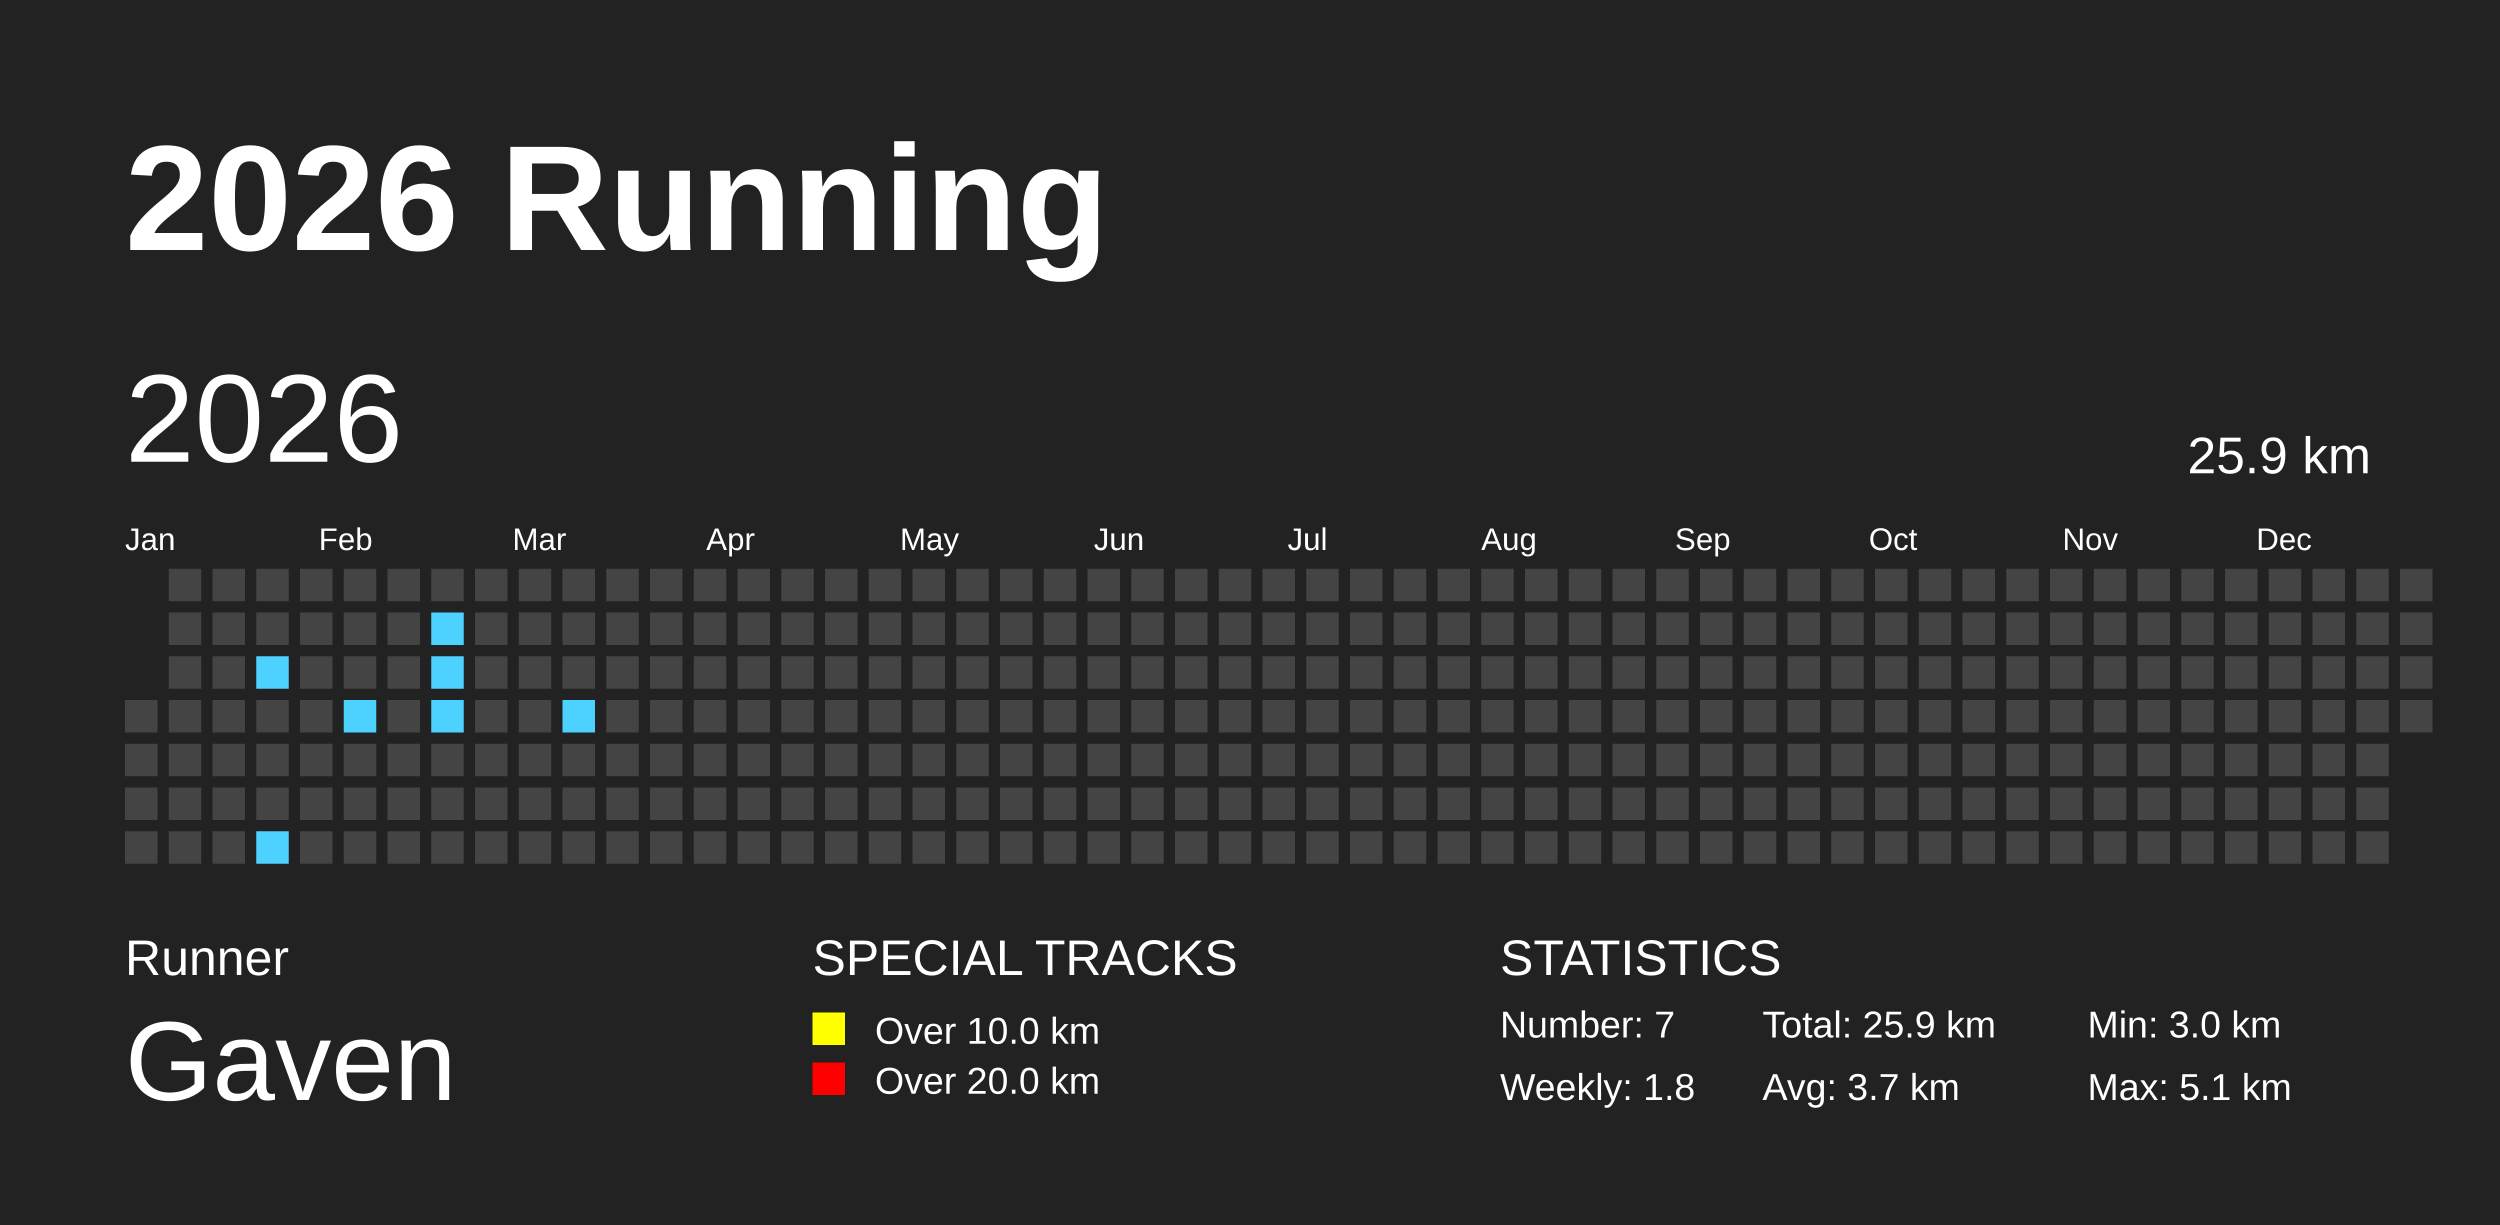
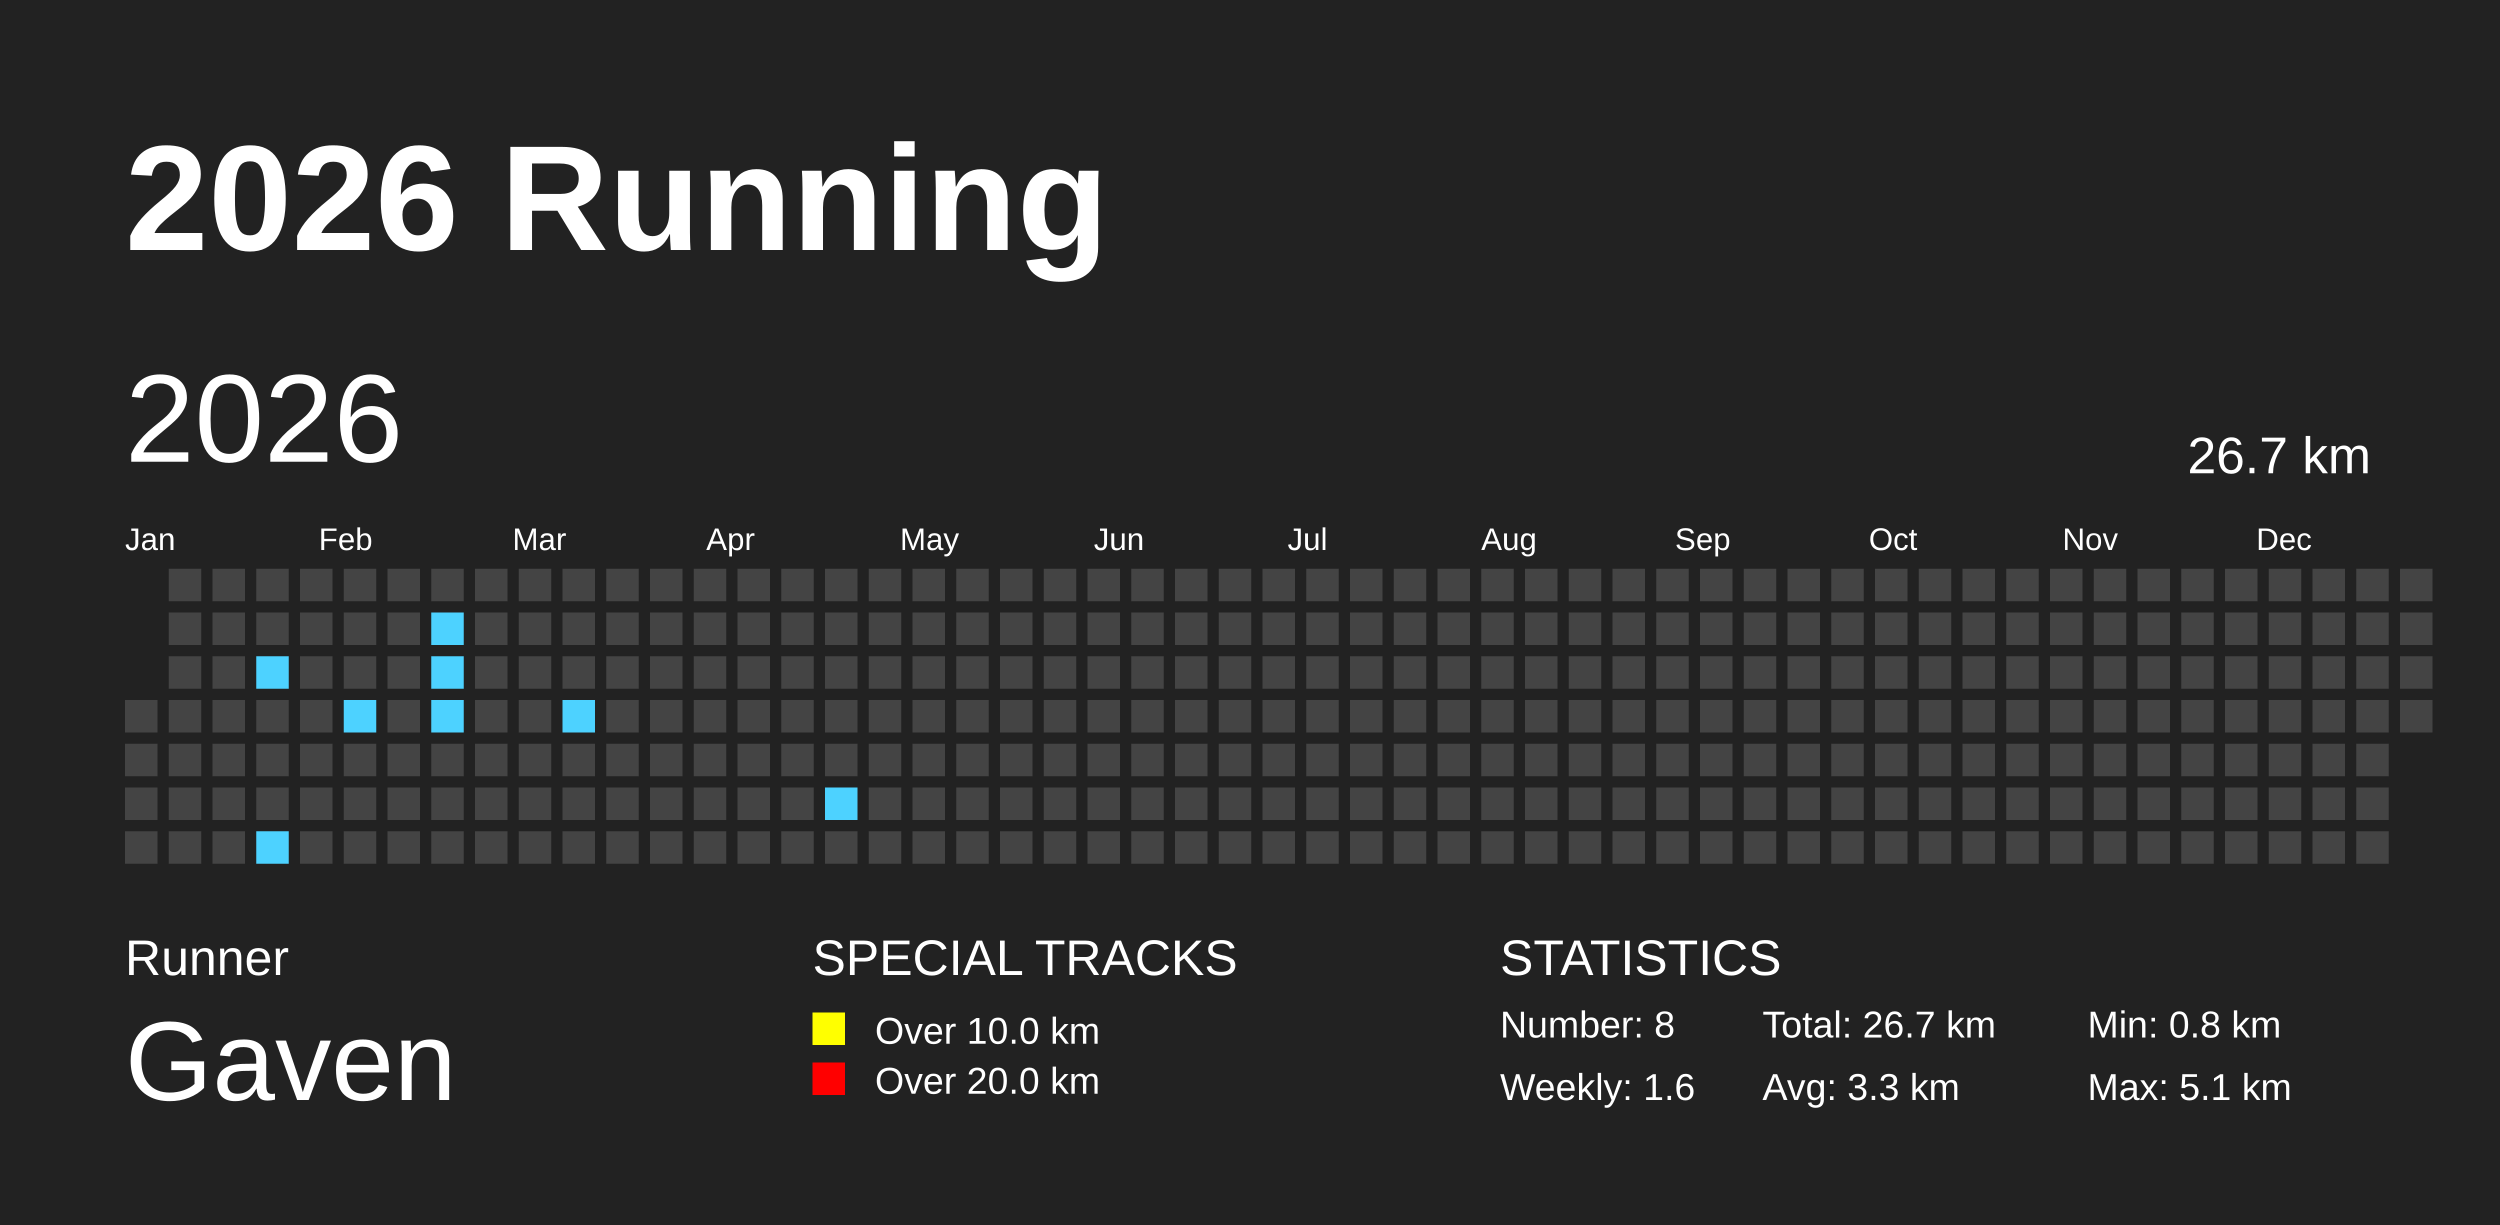
<svg xmlns="http://www.w3.org/2000/svg" baseProfile="full" height="98mm" version="1.1" viewBox="0,0,200,98" width="200mm">
  <defs />
  <rect fill="#222222" height="98" width="200" x="0" y="0" />
  <text fill="#FFFFFF" style="font-size:12px; font-family:Arial; font-weight:bold;" x="10" y="20">2026 Running</text>
  <text fill="#FFFFFF" style="font-size:4px; font-family:Arial" x="10" y="78">Runner</text>
  <text fill="#FFFFFF" style="font-size:9px; font-family:Arial" x="10" y="88">Gaven</text>
  <text fill="#FFFFFF" style="font-size:4px; font-family:Arial" x="65" y="78">SPECIAL TRACKS</text>
  <rect fill="yellow" height="2.6" width="2.6" x="65" y="81" />
  <text fill="#FFFFFF" style="font-size:3px; font-family:Arial" x="70" y="83.5">Over 10.0 km</text>
  <rect fill="red" height="2.6" width="2.6" x="65" y="85" />
  <text fill="#FFFFFF" style="font-size:3px; font-family:Arial" x="70" y="87.5">Over 20.0 km</text>
  <text fill="#FFFFFF" style="font-size:4px; font-family:Arial" x="120" y="78">STATISTICS</text>
-   <text fill="#FFFFFF" style="font-size:3px; font-family:Arial" x="120" y="83">Number: 7</text>
-   <text fill="#FFFFFF" style="font-size:3px; font-family:Arial" x="120" y="88">Weekly: 1.8</text>
-   <text fill="#FFFFFF" style="font-size:3px; font-family:Arial" x="141" y="83">Total: 25.9 km</text>
-   <text fill="#FFFFFF" style="font-size:3px; font-family:Arial" x="141" y="88">Avg: 3.7 km</text>
-   <text fill="#FFFFFF" style="font-size:3px; font-family:Arial" x="167" y="83">Min: 3.0 km</text>
+   <text fill="#FFFFFF" style="font-size:3px; font-family:Arial" x="120" y="83">Number: 8</text>
+   <text fill="#FFFFFF" style="font-size:3px; font-family:Arial" x="120" y="88">Weekly: 1.6</text>
+   <text fill="#FFFFFF" style="font-size:3px; font-family:Arial" x="141" y="83">Total: 26.7 km</text>
+   <text fill="#FFFFFF" style="font-size:3px; font-family:Arial" x="141" y="88">Avg: 3.3 km</text>
+   <text fill="#FFFFFF" style="font-size:3px; font-family:Arial" x="167" y="83">Min: 0.8 km</text>
  <text fill="#FFFFFF" style="font-size:3px; font-family:Arial" x="167" y="88">Max: 5.1 km</text>
  <text dominant-baseline="hanging" fill="#FFFFFF" style="font-size:10.0px; font-family:Arial;" x="10" y="30">2026</text>
-   <text dominant-baseline="hanging" fill="#FFFFFF" style="font-size:4.125px; font-family:Arial;" x="175" y="35">25.9 km</text>
+   <text dominant-baseline="hanging" fill="#FFFFFF" style="font-size:4.125px; font-family:Arial;" x="175" y="35">26.7 km</text>
  <text fill="#FFFFFF" style="font-size:2.5px; font-family:Arial" x="10.0" y="44">Jan</text>
  <text fill="#FFFFFF" style="font-size:2.5px; font-family:Arial" x="25.5" y="44">Feb</text>
  <text fill="#FFFFFF" style="font-size:2.5px; font-family:Arial" x="41.0" y="44">Mar</text>
  <text fill="#FFFFFF" style="font-size:2.5px; font-family:Arial" x="56.5" y="44">Apr</text>
  <text fill="#FFFFFF" style="font-size:2.5px; font-family:Arial" x="72.0" y="44">May</text>
  <text fill="#FFFFFF" style="font-size:2.5px; font-family:Arial" x="87.5" y="44">Jun</text>
  <text fill="#FFFFFF" style="font-size:2.5px; font-family:Arial" x="103.0" y="44">Jul</text>
  <text fill="#FFFFFF" style="font-size:2.5px; font-family:Arial" x="118.5" y="44">Aug</text>
  <text fill="#FFFFFF" style="font-size:2.5px; font-family:Arial" x="134.0" y="44">Sep</text>
  <text fill="#FFFFFF" style="font-size:2.5px; font-family:Arial" x="149.5" y="44">Oct</text>
  <text fill="#FFFFFF" style="font-size:2.5px; font-family:Arial" x="165.0" y="44">Nov</text>
  <text fill="#FFFFFF" style="font-size:2.5px; font-family:Arial" x="180.5" y="44">Dec</text>
  <rect fill="#444444" height="2.6" width="2.6" x="10.0" y="56.0" />
  <rect fill="#444444" height="2.6" width="2.6" x="10.0" y="59.5" />
  <rect fill="#444444" height="2.6" width="2.6" x="10.0" y="63.0" />
  <rect fill="#444444" height="2.6" width="2.6" x="10.0" y="66.5" />
  <rect fill="#444444" height="2.6" width="2.6" x="13.5" y="45.5" />
  <rect fill="#444444" height="2.6" width="2.6" x="13.5" y="49.0" />
  <rect fill="#444444" height="2.6" width="2.6" x="13.5" y="52.5" />
  <rect fill="#444444" height="2.6" width="2.6" x="13.5" y="56.0" />
  <rect fill="#444444" height="2.6" width="2.6" x="13.5" y="59.5" />
  <rect fill="#444444" height="2.6" width="2.6" x="13.5" y="63.0" />
  <rect fill="#444444" height="2.6" width="2.6" x="13.5" y="66.5" />
  <rect fill="#444444" height="2.6" width="2.6" x="17.0" y="45.5" />
  <rect fill="#444444" height="2.6" width="2.6" x="17.0" y="49.0" />
  <rect fill="#444444" height="2.6" width="2.6" x="17.0" y="52.5" />
  <rect fill="#444444" height="2.6" width="2.6" x="17.0" y="56.0" />
  <rect fill="#444444" height="2.6" width="2.6" x="17.0" y="59.5" />
  <rect fill="#444444" height="2.6" width="2.6" x="17.0" y="63.0" />
  <rect fill="#444444" height="2.6" width="2.6" x="17.0" y="66.5" />
  <rect fill="#444444" height="2.6" width="2.6" x="20.5" y="45.5" />
  <rect fill="#444444" height="2.6" width="2.6" x="20.5" y="49.0" />
  <rect fill="#4DD2FF" height="2.6" width="2.6" x="20.5" y="52.5" />
  <rect fill="#444444" height="2.6" width="2.6" x="20.5" y="56.0" />
  <rect fill="#444444" height="2.6" width="2.6" x="20.5" y="59.5" />
  <rect fill="#444444" height="2.6" width="2.6" x="20.5" y="63.0" />
  <rect fill="#4DD2FF" height="2.6" width="2.6" x="20.5" y="66.5" />
  <rect fill="#444444" height="2.6" width="2.6" x="24.0" y="45.5" />
  <rect fill="#444444" height="2.6" width="2.6" x="24.0" y="49.0" />
  <rect fill="#444444" height="2.6" width="2.6" x="24.0" y="52.5" />
  <rect fill="#444444" height="2.6" width="2.6" x="24.0" y="56.0" />
  <rect fill="#444444" height="2.6" width="2.6" x="24.0" y="59.5" />
  <rect fill="#444444" height="2.6" width="2.6" x="24.0" y="63.0" />
  <rect fill="#444444" height="2.6" width="2.6" x="24.0" y="66.5" />
  <rect fill="#444444" height="2.6" width="2.6" x="27.5" y="45.5" />
  <rect fill="#444444" height="2.6" width="2.6" x="27.5" y="49.0" />
  <rect fill="#444444" height="2.6" width="2.6" x="27.5" y="52.5" />
  <rect fill="#4DD2FF" height="2.6" width="2.6" x="27.5" y="56.0" />
  <rect fill="#444444" height="2.6" width="2.6" x="27.5" y="59.5" />
  <rect fill="#444444" height="2.6" width="2.6" x="27.5" y="63.0" />
  <rect fill="#444444" height="2.6" width="2.6" x="27.5" y="66.5" />
  <rect fill="#444444" height="2.6" width="2.6" x="31.0" y="45.5" />
  <rect fill="#444444" height="2.6" width="2.6" x="31.0" y="49.0" />
  <rect fill="#444444" height="2.6" width="2.6" x="31.0" y="52.5" />
  <rect fill="#444444" height="2.6" width="2.6" x="31.0" y="56.0" />
  <rect fill="#444444" height="2.6" width="2.6" x="31.0" y="59.5" />
  <rect fill="#444444" height="2.6" width="2.6" x="31.0" y="63.0" />
  <rect fill="#444444" height="2.6" width="2.6" x="31.0" y="66.5" />
  <rect fill="#444444" height="2.6" width="2.6" x="34.5" y="45.5" />
  <rect fill="#4DD2FF" height="2.6" width="2.6" x="34.5" y="49.0" />
  <rect fill="#4DD2FF" height="2.6" width="2.6" x="34.5" y="52.5" />
  <rect fill="#4DD2FF" height="2.6" width="2.6" x="34.5" y="56.0" />
  <rect fill="#444444" height="2.6" width="2.6" x="34.5" y="59.5" />
  <rect fill="#444444" height="2.6" width="2.6" x="34.5" y="63.0" />
  <rect fill="#444444" height="2.6" width="2.6" x="34.5" y="66.5" />
  <rect fill="#444444" height="2.6" width="2.6" x="38.0" y="45.5" />
  <rect fill="#444444" height="2.6" width="2.6" x="38.0" y="49.0" />
  <rect fill="#444444" height="2.6" width="2.6" x="38.0" y="52.5" />
  <rect fill="#444444" height="2.6" width="2.6" x="38.0" y="56.0" />
  <rect fill="#444444" height="2.6" width="2.6" x="38.0" y="59.5" />
  <rect fill="#444444" height="2.6" width="2.6" x="38.0" y="63.0" />
  <rect fill="#444444" height="2.6" width="2.6" x="38.0" y="66.5" />
  <rect fill="#444444" height="2.6" width="2.6" x="41.5" y="45.5" />
  <rect fill="#444444" height="2.6" width="2.6" x="41.5" y="49.0" />
  <rect fill="#444444" height="2.6" width="2.6" x="41.5" y="52.5" />
  <rect fill="#444444" height="2.6" width="2.6" x="41.5" y="56.0" />
  <rect fill="#444444" height="2.6" width="2.6" x="41.5" y="59.5" />
  <rect fill="#444444" height="2.6" width="2.6" x="41.5" y="63.0" />
  <rect fill="#444444" height="2.6" width="2.6" x="41.5" y="66.5" />
  <rect fill="#444444" height="2.6" width="2.6" x="45.0" y="45.5" />
  <rect fill="#444444" height="2.6" width="2.6" x="45.0" y="49.0" />
  <rect fill="#444444" height="2.6" width="2.6" x="45.0" y="52.5" />
  <rect fill="#4DD2FF" height="2.6" width="2.6" x="45.0" y="56.0" />
  <rect fill="#444444" height="2.6" width="2.6" x="45.0" y="59.5" />
  <rect fill="#444444" height="2.6" width="2.6" x="45.0" y="63.0" />
  <rect fill="#444444" height="2.6" width="2.6" x="45.0" y="66.5" />
  <rect fill="#444444" height="2.6" width="2.6" x="48.5" y="45.5" />
  <rect fill="#444444" height="2.6" width="2.6" x="48.5" y="49.0" />
  <rect fill="#444444" height="2.6" width="2.6" x="48.5" y="52.5" />
  <rect fill="#444444" height="2.6" width="2.6" x="48.5" y="56.0" />
  <rect fill="#444444" height="2.6" width="2.6" x="48.5" y="59.5" />
  <rect fill="#444444" height="2.6" width="2.6" x="48.5" y="63.0" />
  <rect fill="#444444" height="2.6" width="2.6" x="48.5" y="66.5" />
  <rect fill="#444444" height="2.6" width="2.6" x="52.0" y="45.5" />
  <rect fill="#444444" height="2.6" width="2.6" x="52.0" y="49.0" />
  <rect fill="#444444" height="2.6" width="2.6" x="52.0" y="52.5" />
  <rect fill="#444444" height="2.6" width="2.6" x="52.0" y="56.0" />
  <rect fill="#444444" height="2.6" width="2.6" x="52.0" y="59.5" />
  <rect fill="#444444" height="2.6" width="2.6" x="52.0" y="63.0" />
  <rect fill="#444444" height="2.6" width="2.6" x="52.0" y="66.5" />
  <rect fill="#444444" height="2.6" width="2.6" x="55.5" y="45.5" />
  <rect fill="#444444" height="2.6" width="2.6" x="55.5" y="49.0" />
  <rect fill="#444444" height="2.6" width="2.6" x="55.5" y="52.5" />
  <rect fill="#444444" height="2.6" width="2.6" x="55.5" y="56.0" />
  <rect fill="#444444" height="2.6" width="2.6" x="55.5" y="59.5" />
  <rect fill="#444444" height="2.6" width="2.6" x="55.5" y="63.0" />
  <rect fill="#444444" height="2.6" width="2.6" x="55.5" y="66.5" />
  <rect fill="#444444" height="2.6" width="2.6" x="59.0" y="45.5" />
  <rect fill="#444444" height="2.6" width="2.6" x="59.0" y="49.0" />
  <rect fill="#444444" height="2.6" width="2.6" x="59.0" y="52.5" />
  <rect fill="#444444" height="2.6" width="2.6" x="59.0" y="56.0" />
  <rect fill="#444444" height="2.6" width="2.6" x="59.0" y="59.5" />
  <rect fill="#444444" height="2.6" width="2.6" x="59.0" y="63.0" />
  <rect fill="#444444" height="2.6" width="2.6" x="59.0" y="66.5" />
  <rect fill="#444444" height="2.6" width="2.6" x="62.5" y="45.5" />
  <rect fill="#444444" height="2.6" width="2.6" x="62.5" y="49.0" />
  <rect fill="#444444" height="2.6" width="2.6" x="62.5" y="52.5" />
  <rect fill="#444444" height="2.6" width="2.6" x="62.5" y="56.0" />
  <rect fill="#444444" height="2.6" width="2.6" x="62.5" y="59.5" />
  <rect fill="#444444" height="2.6" width="2.6" x="62.5" y="63.0" />
  <rect fill="#444444" height="2.6" width="2.6" x="62.5" y="66.5" />
  <rect fill="#444444" height="2.6" width="2.6" x="66.0" y="45.5" />
  <rect fill="#444444" height="2.6" width="2.6" x="66.0" y="49.0" />
  <rect fill="#444444" height="2.6" width="2.6" x="66.0" y="52.5" />
  <rect fill="#444444" height="2.6" width="2.6" x="66.0" y="56.0" />
  <rect fill="#444444" height="2.6" width="2.6" x="66.0" y="59.5" />
-   <rect fill="#444444" height="2.6" width="2.6" x="66.0" y="63.0" />
+   <rect fill="#4DD2FF" height="2.6" width="2.6" x="66.0" y="63.0" />
  <rect fill="#444444" height="2.6" width="2.6" x="66.0" y="66.5" />
  <rect fill="#444444" height="2.6" width="2.6" x="69.5" y="45.5" />
  <rect fill="#444444" height="2.6" width="2.6" x="69.5" y="49.0" />
  <rect fill="#444444" height="2.6" width="2.6" x="69.5" y="52.5" />
  <rect fill="#444444" height="2.6" width="2.6" x="69.5" y="56.0" />
  <rect fill="#444444" height="2.6" width="2.6" x="69.5" y="59.5" />
  <rect fill="#444444" height="2.6" width="2.6" x="69.5" y="63.0" />
  <rect fill="#444444" height="2.6" width="2.6" x="69.5" y="66.5" />
  <rect fill="#444444" height="2.6" width="2.6" x="73.0" y="45.5" />
  <rect fill="#444444" height="2.6" width="2.6" x="73.0" y="49.0" />
  <rect fill="#444444" height="2.6" width="2.6" x="73.0" y="52.5" />
  <rect fill="#444444" height="2.6" width="2.6" x="73.0" y="56.0" />
  <rect fill="#444444" height="2.6" width="2.6" x="73.0" y="59.5" />
  <rect fill="#444444" height="2.6" width="2.6" x="73.0" y="63.0" />
  <rect fill="#444444" height="2.6" width="2.6" x="73.0" y="66.5" />
  <rect fill="#444444" height="2.6" width="2.6" x="76.5" y="45.5" />
  <rect fill="#444444" height="2.6" width="2.6" x="76.5" y="49.0" />
  <rect fill="#444444" height="2.6" width="2.6" x="76.5" y="52.5" />
  <rect fill="#444444" height="2.6" width="2.6" x="76.5" y="56.0" />
  <rect fill="#444444" height="2.6" width="2.6" x="76.5" y="59.5" />
  <rect fill="#444444" height="2.6" width="2.6" x="76.5" y="63.0" />
  <rect fill="#444444" height="2.6" width="2.6" x="76.5" y="66.5" />
  <rect fill="#444444" height="2.6" width="2.6" x="80.0" y="45.5" />
  <rect fill="#444444" height="2.6" width="2.6" x="80.0" y="49.0" />
  <rect fill="#444444" height="2.6" width="2.6" x="80.0" y="52.5" />
  <rect fill="#444444" height="2.6" width="2.6" x="80.0" y="56.0" />
  <rect fill="#444444" height="2.6" width="2.6" x="80.0" y="59.5" />
  <rect fill="#444444" height="2.6" width="2.6" x="80.0" y="63.0" />
  <rect fill="#444444" height="2.6" width="2.6" x="80.0" y="66.5" />
  <rect fill="#444444" height="2.6" width="2.6" x="83.5" y="45.5" />
  <rect fill="#444444" height="2.6" width="2.6" x="83.5" y="49.0" />
  <rect fill="#444444" height="2.6" width="2.6" x="83.5" y="52.5" />
  <rect fill="#444444" height="2.6" width="2.6" x="83.5" y="56.0" />
  <rect fill="#444444" height="2.6" width="2.6" x="83.5" y="59.5" />
  <rect fill="#444444" height="2.6" width="2.6" x="83.5" y="63.0" />
  <rect fill="#444444" height="2.6" width="2.6" x="83.5" y="66.5" />
  <rect fill="#444444" height="2.6" width="2.6" x="87.0" y="45.5" />
  <rect fill="#444444" height="2.6" width="2.6" x="87.0" y="49.0" />
  <rect fill="#444444" height="2.6" width="2.6" x="87.0" y="52.5" />
  <rect fill="#444444" height="2.6" width="2.6" x="87.0" y="56.0" />
  <rect fill="#444444" height="2.6" width="2.6" x="87.0" y="59.5" />
  <rect fill="#444444" height="2.6" width="2.6" x="87.0" y="63.0" />
  <rect fill="#444444" height="2.6" width="2.6" x="87.0" y="66.5" />
  <rect fill="#444444" height="2.6" width="2.6" x="90.5" y="45.5" />
  <rect fill="#444444" height="2.6" width="2.6" x="90.5" y="49.0" />
  <rect fill="#444444" height="2.6" width="2.6" x="90.5" y="52.5" />
  <rect fill="#444444" height="2.6" width="2.6" x="90.5" y="56.0" />
  <rect fill="#444444" height="2.6" width="2.6" x="90.5" y="59.5" />
  <rect fill="#444444" height="2.6" width="2.6" x="90.5" y="63.0" />
  <rect fill="#444444" height="2.6" width="2.6" x="90.5" y="66.5" />
  <rect fill="#444444" height="2.6" width="2.6" x="94.0" y="45.5" />
  <rect fill="#444444" height="2.6" width="2.6" x="94.0" y="49.0" />
  <rect fill="#444444" height="2.6" width="2.6" x="94.0" y="52.5" />
  <rect fill="#444444" height="2.6" width="2.6" x="94.0" y="56.0" />
  <rect fill="#444444" height="2.6" width="2.6" x="94.0" y="59.5" />
  <rect fill="#444444" height="2.6" width="2.6" x="94.0" y="63.0" />
  <rect fill="#444444" height="2.6" width="2.6" x="94.0" y="66.5" />
  <rect fill="#444444" height="2.6" width="2.6" x="97.5" y="45.5" />
  <rect fill="#444444" height="2.6" width="2.6" x="97.5" y="49.0" />
  <rect fill="#444444" height="2.6" width="2.6" x="97.5" y="52.5" />
  <rect fill="#444444" height="2.6" width="2.6" x="97.5" y="56.0" />
  <rect fill="#444444" height="2.6" width="2.6" x="97.5" y="59.5" />
  <rect fill="#444444" height="2.6" width="2.6" x="97.5" y="63.0" />
  <rect fill="#444444" height="2.6" width="2.6" x="97.5" y="66.5" />
  <rect fill="#444444" height="2.6" width="2.6" x="101.0" y="45.5" />
  <rect fill="#444444" height="2.6" width="2.6" x="101.0" y="49.0" />
  <rect fill="#444444" height="2.6" width="2.6" x="101.0" y="52.5" />
  <rect fill="#444444" height="2.6" width="2.6" x="101.0" y="56.0" />
  <rect fill="#444444" height="2.6" width="2.6" x="101.0" y="59.5" />
  <rect fill="#444444" height="2.6" width="2.6" x="101.0" y="63.0" />
  <rect fill="#444444" height="2.6" width="2.6" x="101.0" y="66.5" />
  <rect fill="#444444" height="2.6" width="2.6" x="104.5" y="45.5" />
  <rect fill="#444444" height="2.6" width="2.6" x="104.5" y="49.0" />
  <rect fill="#444444" height="2.6" width="2.6" x="104.5" y="52.5" />
  <rect fill="#444444" height="2.6" width="2.6" x="104.5" y="56.0" />
  <rect fill="#444444" height="2.6" width="2.6" x="104.5" y="59.5" />
  <rect fill="#444444" height="2.6" width="2.6" x="104.5" y="63.0" />
  <rect fill="#444444" height="2.6" width="2.6" x="104.5" y="66.5" />
  <rect fill="#444444" height="2.6" width="2.6" x="108.0" y="45.5" />
  <rect fill="#444444" height="2.6" width="2.6" x="108.0" y="49.0" />
  <rect fill="#444444" height="2.6" width="2.6" x="108.0" y="52.5" />
  <rect fill="#444444" height="2.6" width="2.6" x="108.0" y="56.0" />
  <rect fill="#444444" height="2.6" width="2.6" x="108.0" y="59.5" />
  <rect fill="#444444" height="2.6" width="2.6" x="108.0" y="63.0" />
  <rect fill="#444444" height="2.6" width="2.6" x="108.0" y="66.5" />
  <rect fill="#444444" height="2.6" width="2.6" x="111.5" y="45.5" />
  <rect fill="#444444" height="2.6" width="2.6" x="111.5" y="49.0" />
  <rect fill="#444444" height="2.6" width="2.6" x="111.5" y="52.5" />
  <rect fill="#444444" height="2.6" width="2.6" x="111.5" y="56.0" />
  <rect fill="#444444" height="2.6" width="2.6" x="111.5" y="59.5" />
  <rect fill="#444444" height="2.6" width="2.6" x="111.5" y="63.0" />
  <rect fill="#444444" height="2.6" width="2.6" x="111.5" y="66.5" />
  <rect fill="#444444" height="2.6" width="2.6" x="115.0" y="45.5" />
  <rect fill="#444444" height="2.6" width="2.6" x="115.0" y="49.0" />
  <rect fill="#444444" height="2.6" width="2.6" x="115.0" y="52.5" />
  <rect fill="#444444" height="2.6" width="2.6" x="115.0" y="56.0" />
  <rect fill="#444444" height="2.6" width="2.6" x="115.0" y="59.5" />
  <rect fill="#444444" height="2.6" width="2.6" x="115.0" y="63.0" />
  <rect fill="#444444" height="2.6" width="2.6" x="115.0" y="66.5" />
  <rect fill="#444444" height="2.6" width="2.6" x="118.5" y="45.5" />
  <rect fill="#444444" height="2.6" width="2.6" x="118.5" y="49.0" />
  <rect fill="#444444" height="2.6" width="2.6" x="118.5" y="52.5" />
  <rect fill="#444444" height="2.6" width="2.6" x="118.5" y="56.0" />
  <rect fill="#444444" height="2.6" width="2.6" x="118.5" y="59.5" />
  <rect fill="#444444" height="2.6" width="2.6" x="118.5" y="63.0" />
  <rect fill="#444444" height="2.6" width="2.6" x="118.5" y="66.5" />
  <rect fill="#444444" height="2.6" width="2.6" x="122.0" y="45.5" />
  <rect fill="#444444" height="2.6" width="2.6" x="122.0" y="49.0" />
  <rect fill="#444444" height="2.6" width="2.6" x="122.0" y="52.5" />
  <rect fill="#444444" height="2.6" width="2.6" x="122.0" y="56.0" />
  <rect fill="#444444" height="2.6" width="2.6" x="122.0" y="59.5" />
  <rect fill="#444444" height="2.6" width="2.6" x="122.0" y="63.0" />
  <rect fill="#444444" height="2.6" width="2.6" x="122.0" y="66.5" />
  <rect fill="#444444" height="2.6" width="2.6" x="125.5" y="45.5" />
  <rect fill="#444444" height="2.6" width="2.6" x="125.5" y="49.0" />
  <rect fill="#444444" height="2.6" width="2.6" x="125.5" y="52.5" />
  <rect fill="#444444" height="2.6" width="2.6" x="125.5" y="56.0" />
  <rect fill="#444444" height="2.6" width="2.6" x="125.5" y="59.5" />
  <rect fill="#444444" height="2.6" width="2.6" x="125.5" y="63.0" />
  <rect fill="#444444" height="2.6" width="2.6" x="125.5" y="66.5" />
  <rect fill="#444444" height="2.6" width="2.6" x="129.0" y="45.5" />
  <rect fill="#444444" height="2.6" width="2.6" x="129.0" y="49.0" />
  <rect fill="#444444" height="2.6" width="2.6" x="129.0" y="52.5" />
  <rect fill="#444444" height="2.6" width="2.6" x="129.0" y="56.0" />
  <rect fill="#444444" height="2.6" width="2.6" x="129.0" y="59.5" />
  <rect fill="#444444" height="2.6" width="2.6" x="129.0" y="63.0" />
  <rect fill="#444444" height="2.6" width="2.6" x="129.0" y="66.5" />
  <rect fill="#444444" height="2.6" width="2.6" x="132.5" y="45.5" />
  <rect fill="#444444" height="2.6" width="2.6" x="132.5" y="49.0" />
  <rect fill="#444444" height="2.6" width="2.6" x="132.5" y="52.5" />
  <rect fill="#444444" height="2.6" width="2.6" x="132.5" y="56.0" />
  <rect fill="#444444" height="2.6" width="2.6" x="132.5" y="59.5" />
  <rect fill="#444444" height="2.6" width="2.6" x="132.5" y="63.0" />
  <rect fill="#444444" height="2.6" width="2.6" x="132.5" y="66.5" />
  <rect fill="#444444" height="2.6" width="2.6" x="136.0" y="45.5" />
  <rect fill="#444444" height="2.6" width="2.6" x="136.0" y="49.0" />
  <rect fill="#444444" height="2.6" width="2.6" x="136.0" y="52.5" />
  <rect fill="#444444" height="2.6" width="2.6" x="136.0" y="56.0" />
  <rect fill="#444444" height="2.6" width="2.6" x="136.0" y="59.5" />
  <rect fill="#444444" height="2.6" width="2.6" x="136.0" y="63.0" />
  <rect fill="#444444" height="2.6" width="2.6" x="136.0" y="66.5" />
  <rect fill="#444444" height="2.6" width="2.6" x="139.5" y="45.5" />
  <rect fill="#444444" height="2.6" width="2.6" x="139.5" y="49.0" />
  <rect fill="#444444" height="2.6" width="2.6" x="139.5" y="52.5" />
  <rect fill="#444444" height="2.6" width="2.6" x="139.5" y="56.0" />
  <rect fill="#444444" height="2.6" width="2.6" x="139.5" y="59.5" />
  <rect fill="#444444" height="2.6" width="2.6" x="139.5" y="63.0" />
  <rect fill="#444444" height="2.6" width="2.6" x="139.5" y="66.5" />
  <rect fill="#444444" height="2.6" width="2.6" x="143.0" y="45.5" />
  <rect fill="#444444" height="2.6" width="2.6" x="143.0" y="49.0" />
  <rect fill="#444444" height="2.6" width="2.6" x="143.0" y="52.5" />
  <rect fill="#444444" height="2.6" width="2.6" x="143.0" y="56.0" />
  <rect fill="#444444" height="2.6" width="2.6" x="143.0" y="59.5" />
  <rect fill="#444444" height="2.6" width="2.6" x="143.0" y="63.0" />
  <rect fill="#444444" height="2.6" width="2.6" x="143.0" y="66.5" />
  <rect fill="#444444" height="2.6" width="2.6" x="146.5" y="45.5" />
  <rect fill="#444444" height="2.6" width="2.6" x="146.5" y="49.0" />
  <rect fill="#444444" height="2.6" width="2.6" x="146.5" y="52.5" />
  <rect fill="#444444" height="2.6" width="2.6" x="146.5" y="56.0" />
  <rect fill="#444444" height="2.6" width="2.6" x="146.5" y="59.5" />
  <rect fill="#444444" height="2.6" width="2.6" x="146.5" y="63.0" />
  <rect fill="#444444" height="2.6" width="2.6" x="146.5" y="66.5" />
  <rect fill="#444444" height="2.6" width="2.6" x="150.0" y="45.5" />
  <rect fill="#444444" height="2.6" width="2.6" x="150.0" y="49.0" />
  <rect fill="#444444" height="2.6" width="2.6" x="150.0" y="52.5" />
  <rect fill="#444444" height="2.6" width="2.6" x="150.0" y="56.0" />
  <rect fill="#444444" height="2.6" width="2.6" x="150.0" y="59.5" />
  <rect fill="#444444" height="2.6" width="2.6" x="150.0" y="63.0" />
  <rect fill="#444444" height="2.6" width="2.6" x="150.0" y="66.5" />
  <rect fill="#444444" height="2.6" width="2.6" x="153.5" y="45.5" />
  <rect fill="#444444" height="2.6" width="2.6" x="153.5" y="49.0" />
  <rect fill="#444444" height="2.6" width="2.6" x="153.5" y="52.5" />
  <rect fill="#444444" height="2.6" width="2.6" x="153.5" y="56.0" />
  <rect fill="#444444" height="2.6" width="2.6" x="153.5" y="59.5" />
  <rect fill="#444444" height="2.6" width="2.6" x="153.5" y="63.0" />
  <rect fill="#444444" height="2.6" width="2.6" x="153.5" y="66.5" />
  <rect fill="#444444" height="2.6" width="2.6" x="157.0" y="45.5" />
  <rect fill="#444444" height="2.6" width="2.6" x="157.0" y="49.0" />
  <rect fill="#444444" height="2.6" width="2.6" x="157.0" y="52.5" />
  <rect fill="#444444" height="2.6" width="2.6" x="157.0" y="56.0" />
  <rect fill="#444444" height="2.6" width="2.6" x="157.0" y="59.5" />
  <rect fill="#444444" height="2.6" width="2.6" x="157.0" y="63.0" />
  <rect fill="#444444" height="2.6" width="2.6" x="157.0" y="66.5" />
  <rect fill="#444444" height="2.6" width="2.6" x="160.5" y="45.5" />
  <rect fill="#444444" height="2.6" width="2.6" x="160.5" y="49.0" />
  <rect fill="#444444" height="2.6" width="2.6" x="160.5" y="52.5" />
  <rect fill="#444444" height="2.6" width="2.6" x="160.5" y="56.0" />
  <rect fill="#444444" height="2.6" width="2.6" x="160.5" y="59.5" />
  <rect fill="#444444" height="2.6" width="2.6" x="160.5" y="63.0" />
  <rect fill="#444444" height="2.6" width="2.6" x="160.5" y="66.5" />
  <rect fill="#444444" height="2.6" width="2.6" x="164.0" y="45.5" />
  <rect fill="#444444" height="2.6" width="2.6" x="164.0" y="49.0" />
  <rect fill="#444444" height="2.6" width="2.6" x="164.0" y="52.5" />
  <rect fill="#444444" height="2.6" width="2.6" x="164.0" y="56.0" />
  <rect fill="#444444" height="2.6" width="2.6" x="164.0" y="59.5" />
  <rect fill="#444444" height="2.6" width="2.6" x="164.0" y="63.0" />
  <rect fill="#444444" height="2.6" width="2.6" x="164.0" y="66.5" />
  <rect fill="#444444" height="2.6" width="2.6" x="167.5" y="45.5" />
  <rect fill="#444444" height="2.6" width="2.6" x="167.5" y="49.0" />
  <rect fill="#444444" height="2.6" width="2.6" x="167.5" y="52.5" />
  <rect fill="#444444" height="2.6" width="2.6" x="167.5" y="56.0" />
  <rect fill="#444444" height="2.6" width="2.6" x="167.5" y="59.5" />
  <rect fill="#444444" height="2.6" width="2.6" x="167.5" y="63.0" />
  <rect fill="#444444" height="2.6" width="2.6" x="167.5" y="66.5" />
  <rect fill="#444444" height="2.6" width="2.6" x="171.0" y="45.5" />
  <rect fill="#444444" height="2.6" width="2.6" x="171.0" y="49.0" />
  <rect fill="#444444" height="2.6" width="2.6" x="171.0" y="52.5" />
  <rect fill="#444444" height="2.6" width="2.6" x="171.0" y="56.0" />
  <rect fill="#444444" height="2.6" width="2.6" x="171.0" y="59.5" />
  <rect fill="#444444" height="2.6" width="2.6" x="171.0" y="63.0" />
  <rect fill="#444444" height="2.6" width="2.6" x="171.0" y="66.5" />
  <rect fill="#444444" height="2.6" width="2.6" x="174.5" y="45.5" />
  <rect fill="#444444" height="2.6" width="2.6" x="174.5" y="49.0" />
  <rect fill="#444444" height="2.6" width="2.6" x="174.5" y="52.5" />
  <rect fill="#444444" height="2.6" width="2.6" x="174.5" y="56.0" />
  <rect fill="#444444" height="2.6" width="2.6" x="174.5" y="59.5" />
  <rect fill="#444444" height="2.6" width="2.6" x="174.5" y="63.0" />
  <rect fill="#444444" height="2.6" width="2.6" x="174.5" y="66.5" />
  <rect fill="#444444" height="2.6" width="2.6" x="178.0" y="45.5" />
  <rect fill="#444444" height="2.6" width="2.6" x="178.0" y="49.0" />
  <rect fill="#444444" height="2.6" width="2.6" x="178.0" y="52.5" />
  <rect fill="#444444" height="2.6" width="2.6" x="178.0" y="56.0" />
  <rect fill="#444444" height="2.6" width="2.6" x="178.0" y="59.5" />
  <rect fill="#444444" height="2.6" width="2.6" x="178.0" y="63.0" />
  <rect fill="#444444" height="2.6" width="2.6" x="178.0" y="66.5" />
  <rect fill="#444444" height="2.6" width="2.6" x="181.5" y="45.5" />
  <rect fill="#444444" height="2.6" width="2.6" x="181.5" y="49.0" />
  <rect fill="#444444" height="2.6" width="2.6" x="181.5" y="52.5" />
  <rect fill="#444444" height="2.6" width="2.6" x="181.5" y="56.0" />
  <rect fill="#444444" height="2.6" width="2.6" x="181.5" y="59.5" />
  <rect fill="#444444" height="2.6" width="2.6" x="181.5" y="63.0" />
  <rect fill="#444444" height="2.6" width="2.6" x="181.5" y="66.5" />
  <rect fill="#444444" height="2.6" width="2.6" x="185.0" y="45.5" />
  <rect fill="#444444" height="2.6" width="2.6" x="185.0" y="49.0" />
  <rect fill="#444444" height="2.6" width="2.6" x="185.0" y="52.5" />
  <rect fill="#444444" height="2.6" width="2.6" x="185.0" y="56.0" />
  <rect fill="#444444" height="2.6" width="2.6" x="185.0" y="59.5" />
  <rect fill="#444444" height="2.6" width="2.6" x="185.0" y="63.0" />
  <rect fill="#444444" height="2.6" width="2.6" x="185.0" y="66.5" />
  <rect fill="#444444" height="2.6" width="2.6" x="188.5" y="45.5" />
  <rect fill="#444444" height="2.6" width="2.6" x="188.5" y="49.0" />
  <rect fill="#444444" height="2.6" width="2.6" x="188.5" y="52.5" />
  <rect fill="#444444" height="2.6" width="2.6" x="188.5" y="56.0" />
  <rect fill="#444444" height="2.6" width="2.6" x="188.5" y="59.5" />
  <rect fill="#444444" height="2.6" width="2.6" x="188.5" y="63.0" />
  <rect fill="#444444" height="2.6" width="2.6" x="188.5" y="66.5" />
  <rect fill="#444444" height="2.6" width="2.6" x="192.0" y="45.5" />
  <rect fill="#444444" height="2.6" width="2.6" x="192.0" y="49.0" />
  <rect fill="#444444" height="2.6" width="2.6" x="192.0" y="52.5" />
  <rect fill="#444444" height="2.6" width="2.6" x="192.0" y="56.0" />
</svg>
